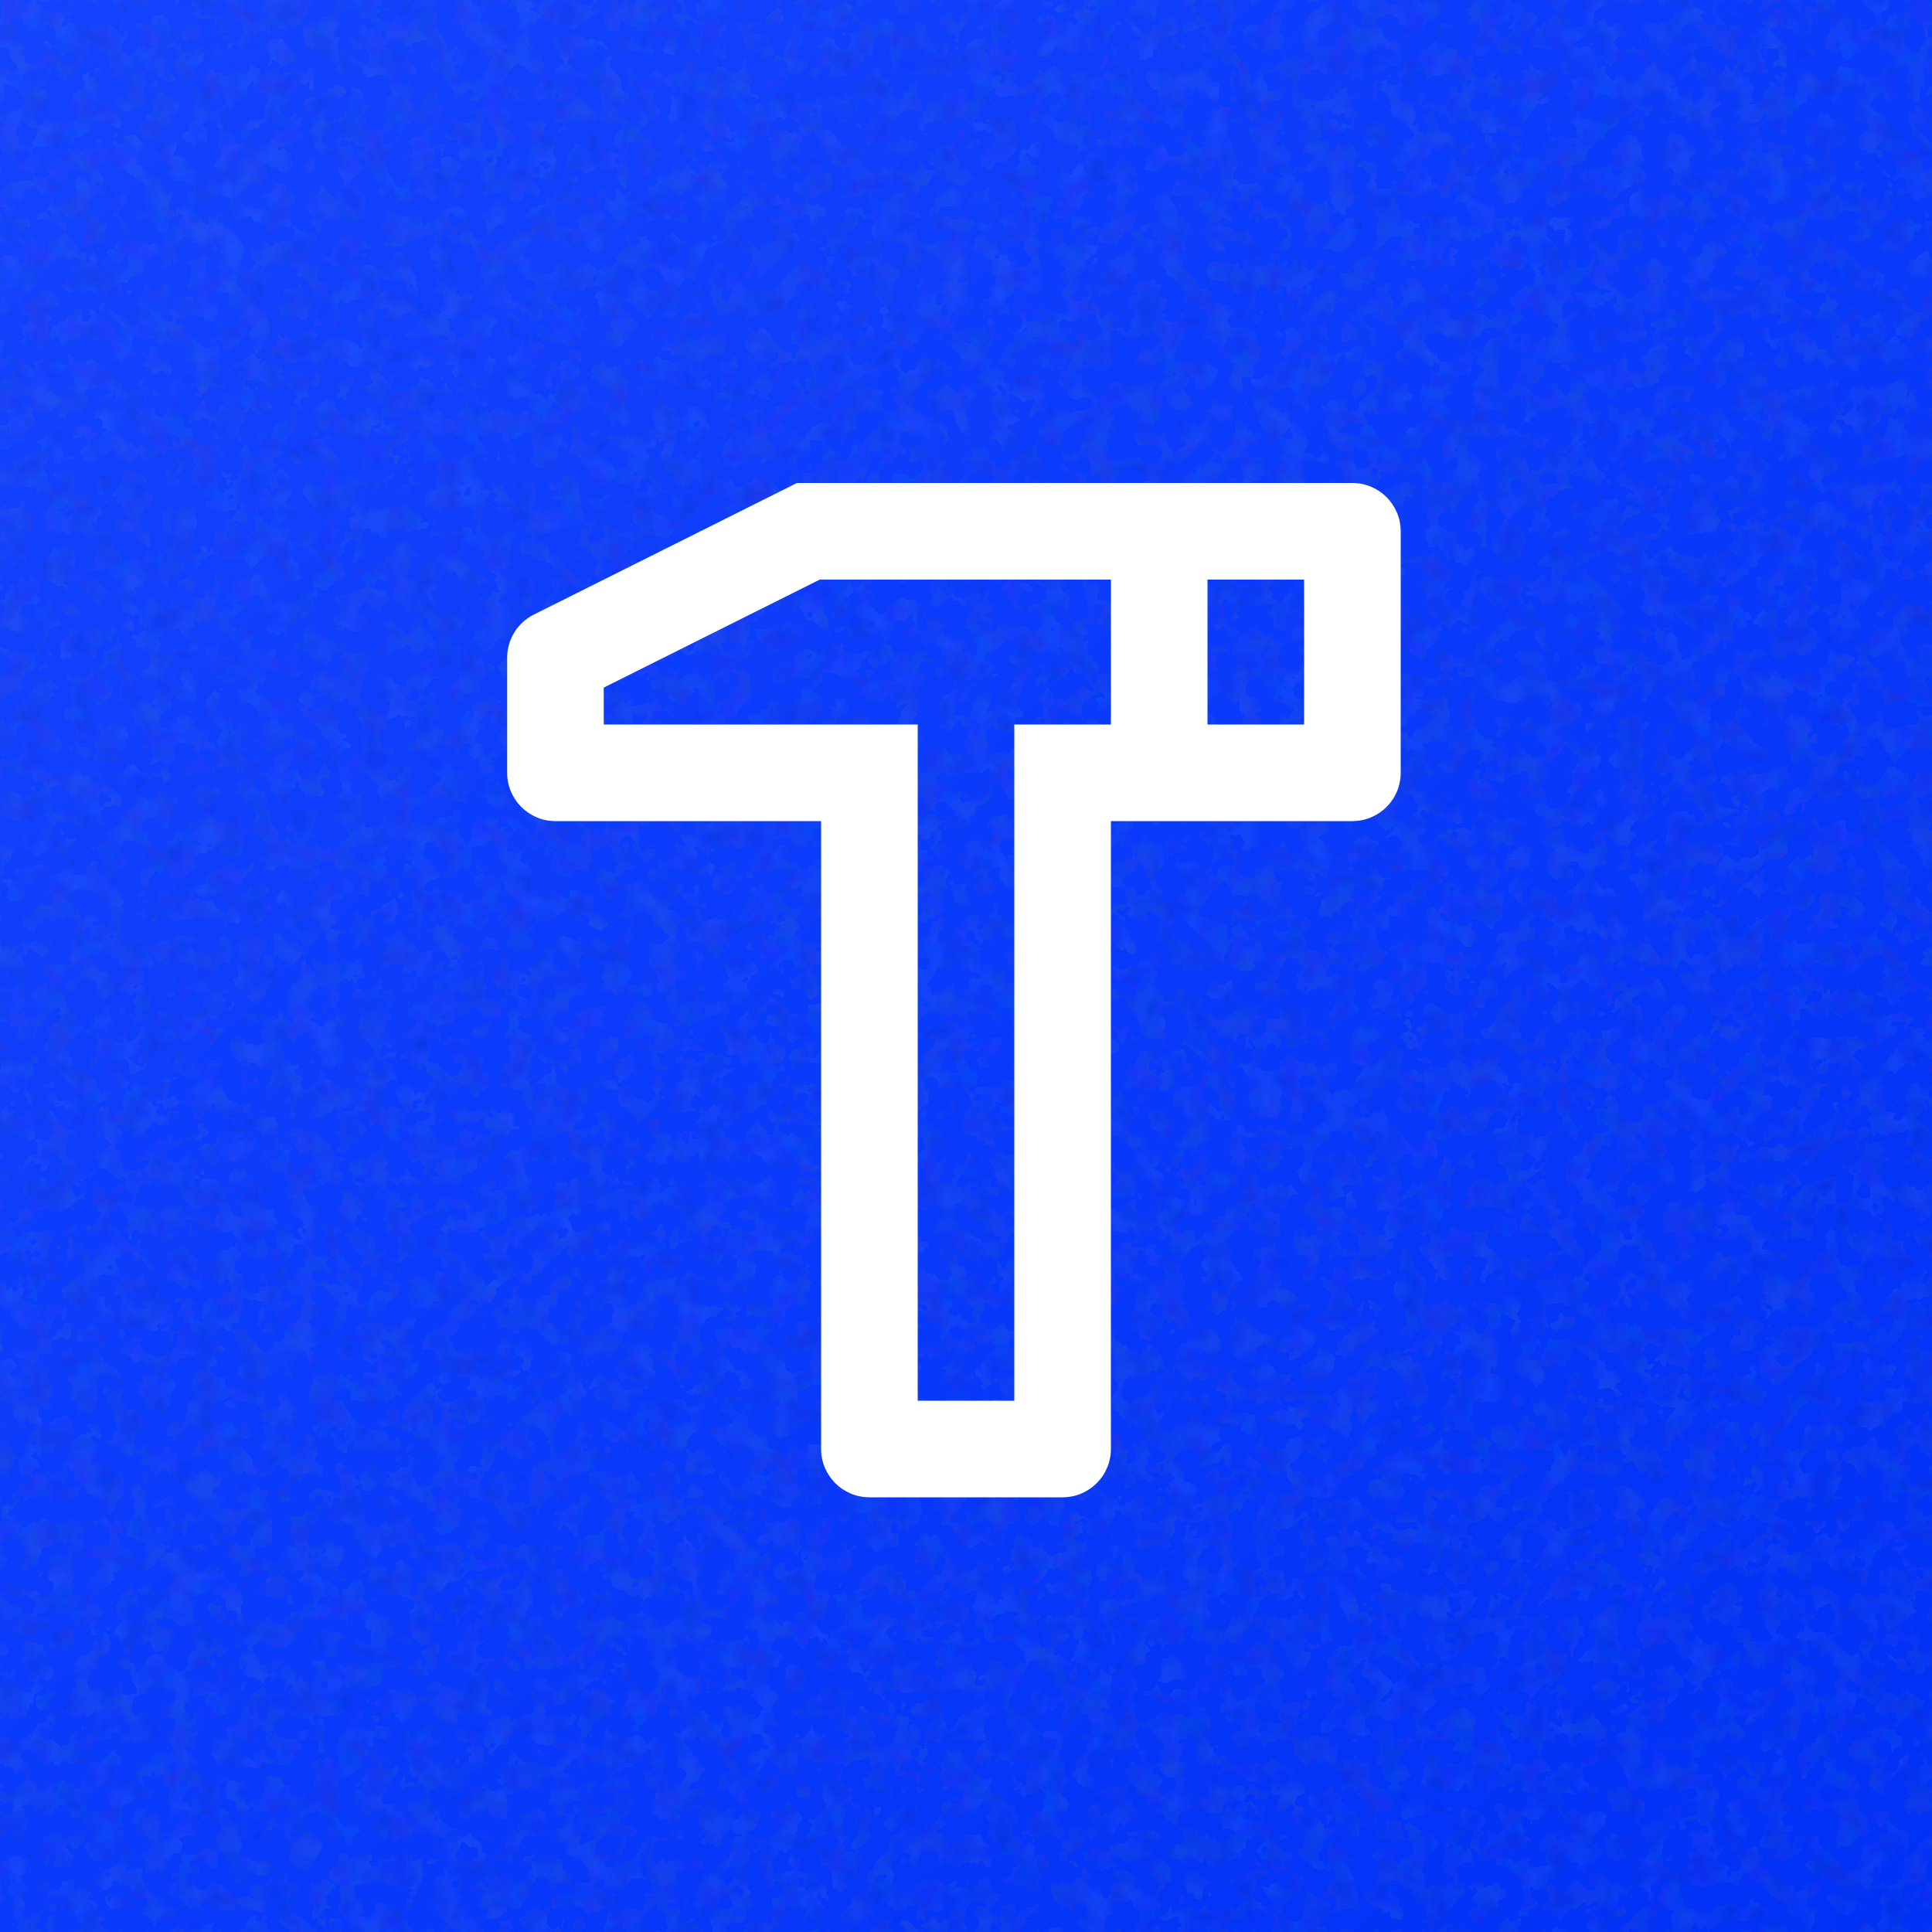
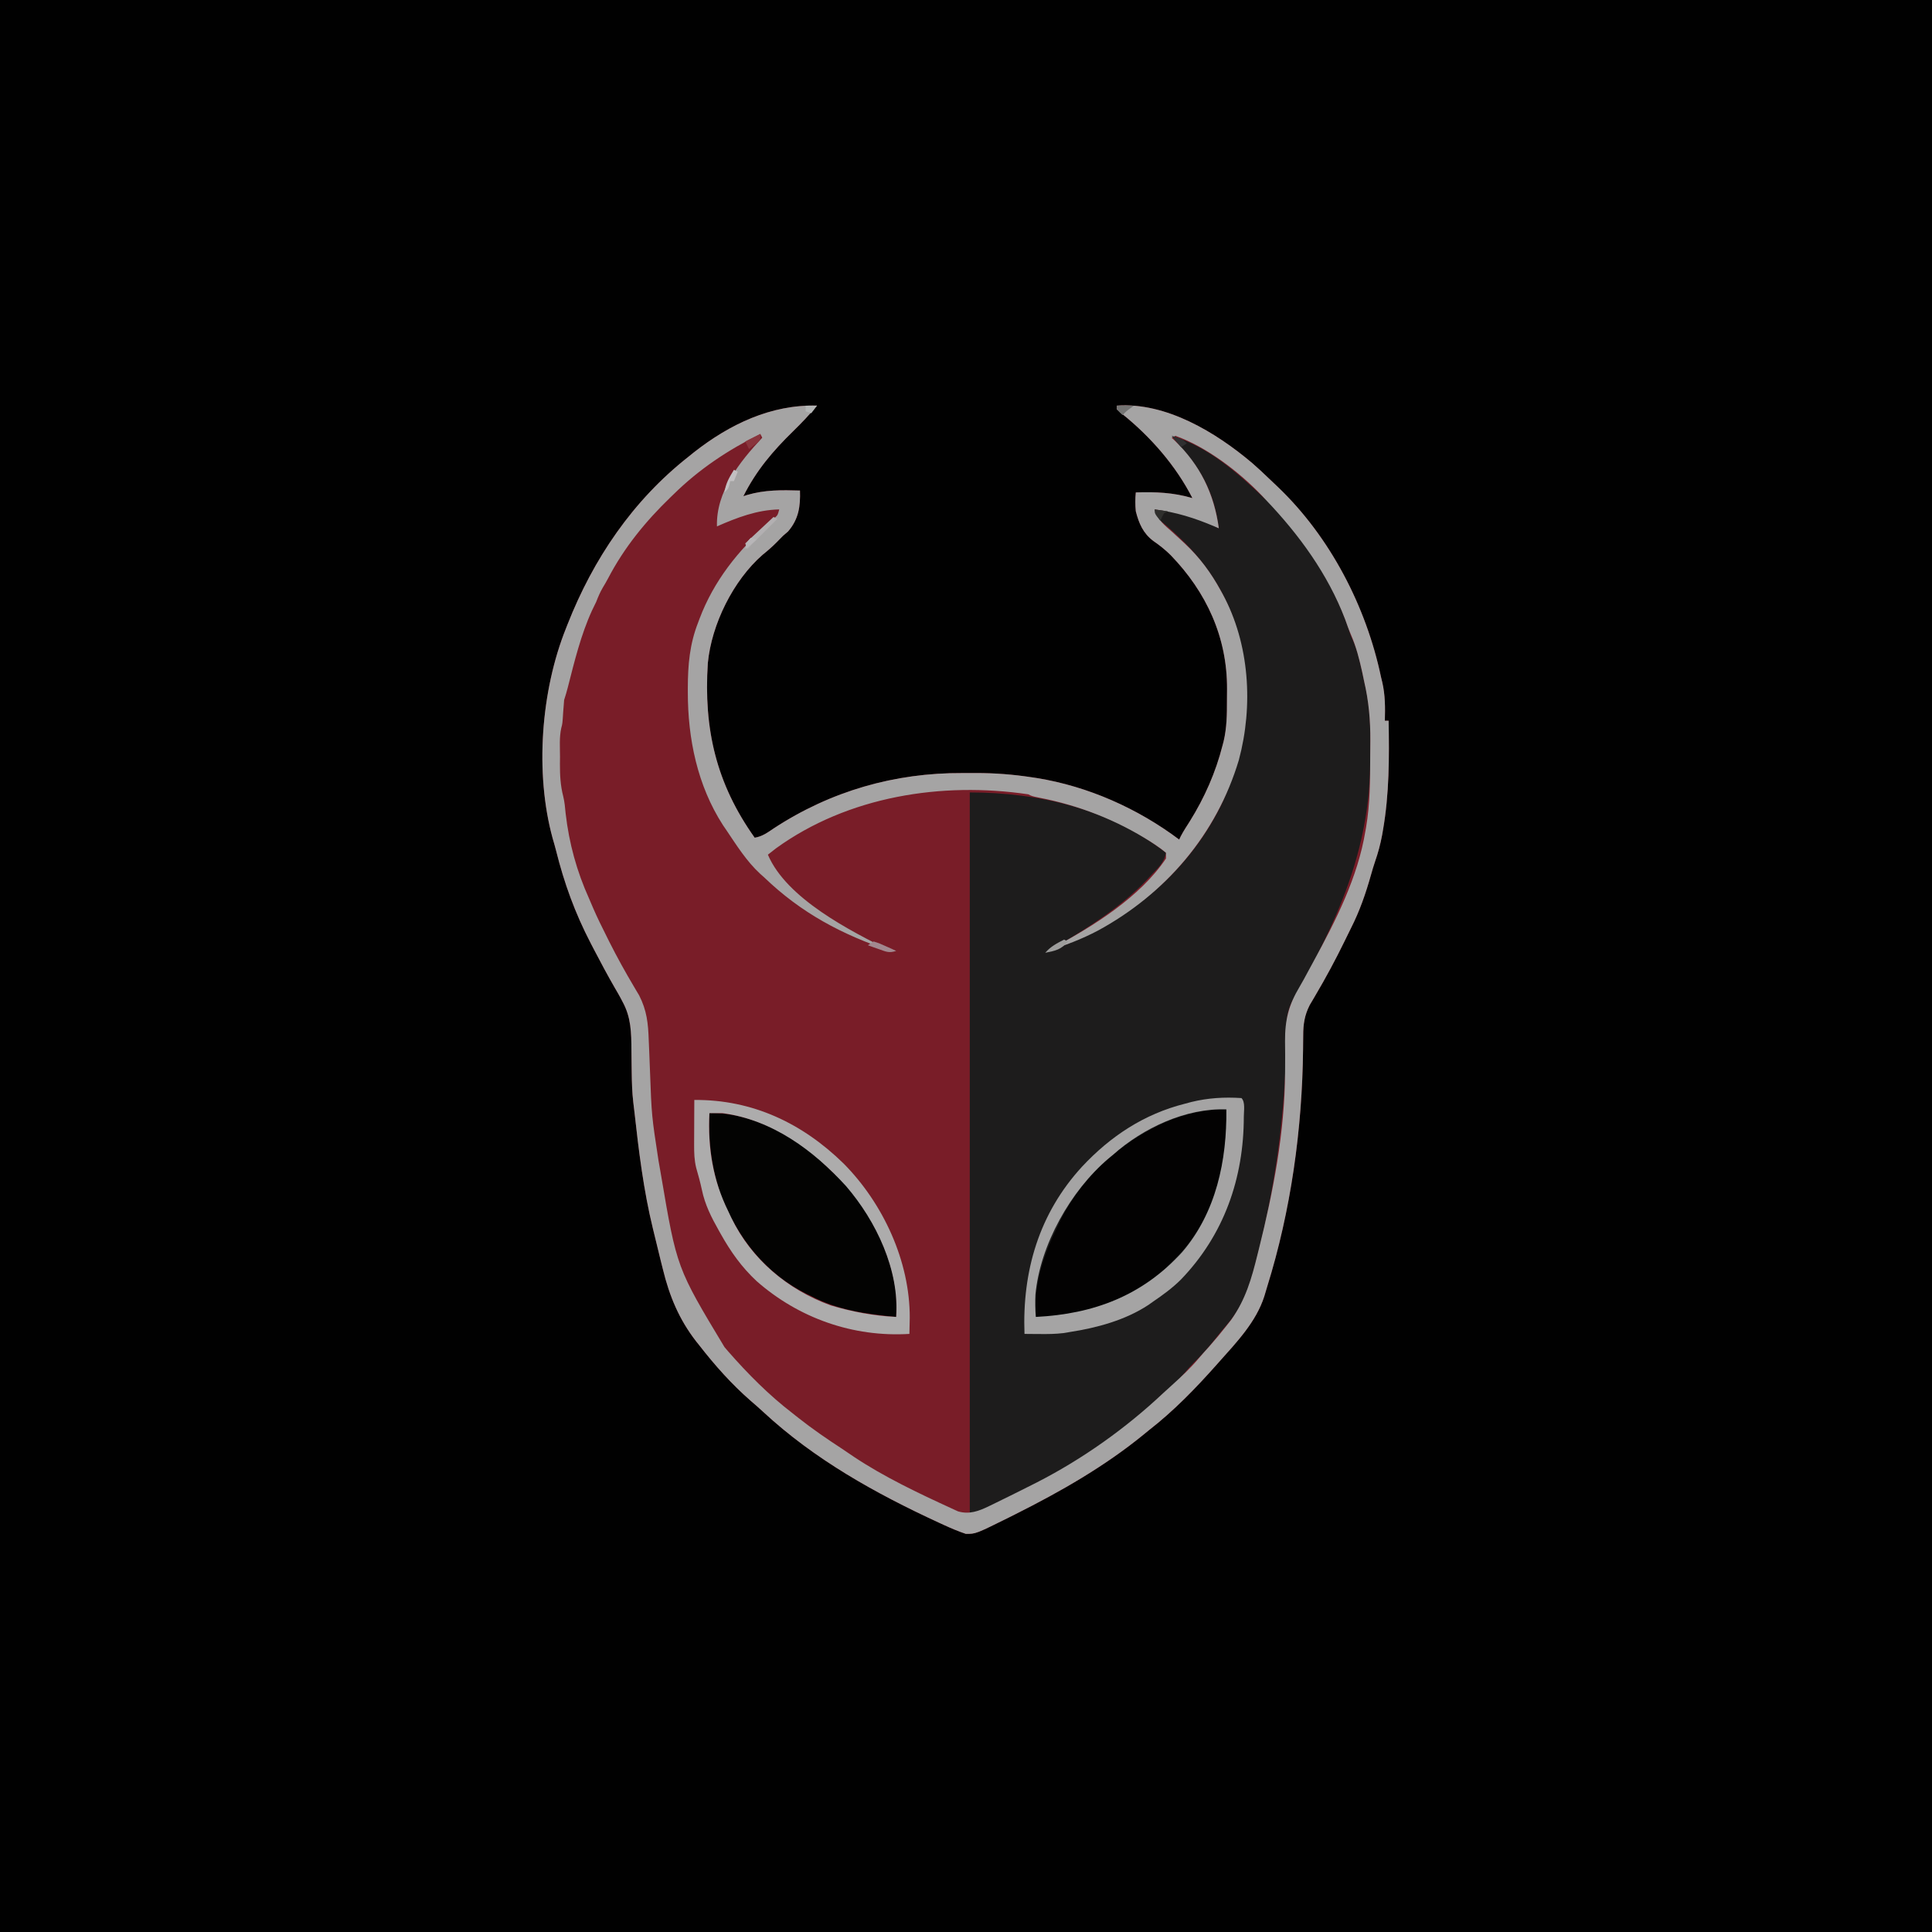
- <svg xmlns="http://www.w3.org/2000/svg" width="40" height="40" viewBox="0 0 40 40" fill="none">
-   <g clip-path="url(#clip0_15253_95095)">
-     <rect width="40" height="40" fill="#0033FF" />
-     <g filter="url(#filter0_n_15253_95095)">
-       <rect width="40" height="40" fill="url(#paint0_linear_15253_95095)" />
-     </g>
-     <path d="M28 10C28.552 10 29 10.448 29 11V16C29 16.552 28.552 17 28 17H23V30C23 30.552 22.552 31 22 31H18C17.448 31 17 30.552 17 30V17H11.5C10.948 17 10.5 16.552 10.5 16V13.618C10.5 13.239 10.714 12.893 11.053 12.724L16.5 10H28ZM23 12H16.972L12.5 14.236V15H19V29H21V15H23V12ZM27 12H25V15H27V12Z" fill="white" />
-   </g>
-   <defs>
-     <filter id="filter0_n_15253_95095" x="0" y="0" width="40" height="40" filterUnits="userSpaceOnUse" color-interpolation-filters="sRGB">
-       <feFlood flood-opacity="0" result="BackgroundImageFix" />
-       <feBlend mode="normal" in="SourceGraphic" in2="BackgroundImageFix" result="shape" />
-       <feTurbulence type="fractalNoise" baseFrequency="2 2" stitchTiles="stitch" numOctaves="3" result="noise" seed="8033" />
-       <feComponentTransfer in="noise" result="coloredNoise1">
-         <feFuncR type="linear" slope="2" intercept="-0.5" />
-         <feFuncG type="linear" slope="2" intercept="-0.5" />
-         <feFuncB type="linear" slope="2" intercept="-0.5" />
-         <feFuncA type="discrete" tableValues="1 1 1 1 1 1 1 1 1 1 1 1 1 1 1 1 1 1 1 1 1 1 1 1 1 1 1 1 1 1 1 1 1 1 1 1 1 1 1 1 1 1 1 1 1 1 1 1 1 1 1 0 0 0 0 0 0 0 0 0 0 0 0 0 0 0 0 0 0 0 0 0 0 0 0 0 0 0 0 0 0 0 0 0 0 0 0 0 0 0 0 0 0 0 0 0 0 0 0 0 " />
-       </feComponentTransfer>
-       <feComposite operator="in" in2="shape" in="coloredNoise1" result="noise1Clipped" />
-       <feComponentTransfer in="noise1Clipped" result="color1">
-         <feFuncA type="table" tableValues="0 0.06" />
-       </feComponentTransfer>
-       <feMerge result="effect1_noise_15253_95095">
-         <feMergeNode in="shape" />
-         <feMergeNode in="color1" />
-       </feMerge>
-     </filter>
-     <linearGradient id="paint0_linear_15253_95095" x1="0" y1="0" x2="40" y2="40" gradientUnits="userSpaceOnUse">
-       <stop stop-color="#1443FF" />
-       <stop offset="1" stop-color="#0031F5" />
-     </linearGradient>
-     <clipPath id="clip0_15253_95095">
-       <rect width="40" height="40" fill="white" />
-     </clipPath>
-   </defs>
+ <svg xmlns="http://www.w3.org/2000/svg" version="1.1" width="1024" height="1024">
+   <path d="M0 0 C337.92 0 675.84 0 1024 0 C1024 337.92 1024 675.84 1024 1024 C686.08 1024 348.16 1024 0 1024 C0 686.08 0 348.16 0 0 Z " fill="#010101" transform="translate(0,0)" />
+   <path d="M0 0 C-3.929 4.743 -8.062 9.109 -12.472 13.406 C-23.329 23.988 -32.149 34.351 -39 48 C-38.343 47.783 -37.685 47.567 -37.008 47.344 C-27.604 44.591 -18.693 44.709 -9 45 C-8.722 53.364 -9.669 60.129 -15.312 66.688 C-16.643 67.832 -16.643 67.832 -18 69 C-19.111 70.119 -20.214 71.244 -21.312 72.375 C-23.682 74.77 -26.118 76.901 -28.75 79 C-44.372 92.593 -55.874 115.92 -57.832 136.427 C-60.112 171.405 -53.391 200.366 -33 229 C-28.996 228.379 -26.091 226.223 -22.812 224 C7.295 204.305 41.218 194.546 77.136 194.739 C79.499 194.75 81.86 194.739 84.223 194.727 C94.306 194.717 104.028 195.473 114 197 C114.867 197.13 115.733 197.26 116.626 197.394 C143.791 201.811 170.049 213.506 192 230 C192.255 229.457 192.51 228.915 192.773 228.355 C194.23 225.558 195.919 222.966 197.625 220.312 C205.455 207.768 211.368 194.348 215 180 C215.186 179.292 215.372 178.585 215.564 177.856 C217.227 170.746 217.339 163.665 217.316 156.398 C217.313 154.333 217.336 152.27 217.361 150.205 C217.492 122.739 206.426 98.801 187.5 79.25 C184.586 76.362 181.626 74.007 178.25 71.688 C172.859 67.609 170.663 62.448 169 56 C168.664 52.61 168.663 49.387 169 46 C179.535 45.659 188.805 46.021 199 49 C190.2 31.746 176.741 16.38 161.621 4.258 C160.756 3.513 159.891 2.768 159 2 C159 1.34 159 0.68 159 0 C185.093 -1.864 211.508 14.214 230.66 30.403 C233.696 33.042 236.632 35.776 239.521 38.573 C241.058 40.056 242.615 41.518 244.172 42.98 C272.019 69.549 291.142 106.528 299 144 C299.206 144.849 299.413 145.699 299.625 146.574 C301.207 153.395 301.197 160.021 301 167 C301.66 167 302.32 167 303 167 C303.339 186.541 303.37 205.671 300 225 C299.854 225.843 299.708 226.686 299.558 227.555 C298.649 232.445 297.411 237.057 295.768 241.749 C294.98 244.058 294.299 246.378 293.641 248.727 C290.852 258.608 287.667 267.828 283.011 276.995 C281.901 279.196 280.827 281.413 279.754 283.633 C274.868 293.665 269.615 303.415 263.935 313.022 C263.451 313.847 262.967 314.673 262.469 315.523 C262.04 316.245 261.612 316.966 261.17 317.708 C258.43 323.075 257.717 327.89 257.727 333.852 C257.71 335.422 257.692 336.993 257.673 338.564 C257.666 339.387 257.659 340.211 257.652 341.06 C257.209 383.458 251.225 426.613 238.576 467.142 C238.07 468.774 237.588 470.414 237.109 472.055 C232.766 485.678 222.351 496.523 213 507 C212.549 507.509 212.098 508.018 211.633 508.542 C200.625 520.926 189.098 532.821 176 543 C174.49 544.236 174.49 544.236 172.949 545.496 C152.247 562.36 129.108 575.554 105.312 587.5 C104.143 588.088 102.973 588.676 101.767 589.281 C84.163 598.008 84.163 598.008 78.93 597.988 C74.874 596.62 71.009 594.983 67.125 593.188 C65.825 592.592 65.825 592.592 64.5 591.985 C30.93 576.473 -1.314 558.554 -28.551 533.266 C-30.684 531.292 -32.854 529.387 -35.062 527.5 C-45.248 518.63 -54.165 508.585 -62.438 497.938 C-62.959 497.288 -63.48 496.639 -64.018 495.971 C-73.05 484.32 -78.179 471.99 -81.625 457.812 C-82.003 456.311 -82.381 454.81 -82.761 453.309 C-83.699 449.568 -84.607 445.821 -85.503 442.07 C-85.961 440.162 -86.43 438.257 -86.899 436.352 C-91.935 415.779 -94.454 394.927 -96.785 373.907 C-96.961 372.348 -97.151 370.792 -97.346 369.235 C-97.967 363.995 -98.098 358.773 -98.176 353.5 C-98.188 352.732 -98.2 351.965 -98.212 351.174 C-98.261 347.978 -98.308 344.782 -98.326 341.586 C-98.387 332.345 -98.459 324.312 -103 316 C-103.323 315.378 -103.645 314.756 -103.978 314.116 C-104.944 312.321 -105.962 310.567 -107 308.812 C-110.95 301.966 -114.666 295.013 -118.312 288 C-118.816 287.033 -119.319 286.066 -119.838 285.07 C-128.263 268.832 -133.923 253.253 -138.359 235.489 C-138.888 233.437 -139.473 231.399 -140.074 229.367 C-149.593 194.748 -146.297 151.111 -133 118 C-132.622 117.033 -132.622 117.033 -132.237 116.047 C-118.547 81.209 -97.638 50.281 -68 27 C-67.098 26.269 -66.195 25.538 -65.266 24.785 C-46.348 9.918 -24.323 -0.677 0 0 Z " fill="#791D28" transform="translate(433,215)" />
+   <path d="M0 0 C19.064 5.559 34.935 19.59 49 33 C50.17 34.091 50.17 34.091 51.363 35.203 C70.149 53.221 85.955 78.191 93.965 102.922 C94.978 106.092 94.978 106.092 96.504 109.395 C98.077 113.185 99.107 116.947 100 120.938 C100.152 121.583 100.304 122.228 100.461 122.893 C101.004 125.256 101.5 127.627 102 130 C102.259 131.118 102.518 132.236 102.784 133.388 C105.014 143.8 105.403 153.809 105.281 164.437 C105.25 167.195 105.24 169.951 105.234 172.709 C105.031 219.455 87.799 257.341 65.033 297.507 C61.674 303.453 60.848 307.724 60.789 314.461 C60.764 316.214 60.737 317.968 60.71 319.721 C60.691 321.104 60.691 321.104 60.67 322.515 C60.054 361.398 54.659 399.104 44.938 436.75 C44.736 437.545 44.535 438.341 44.327 439.16 C41.422 450.526 37.898 460.861 30.188 470 C29.512 470.811 28.837 471.622 28.141 472.457 C27.434 473.296 26.728 474.135 26 475 C24.479 476.896 22.958 478.792 21.438 480.688 C18.356 484.451 15.177 487.952 11.676 491.324 C9.863 493.137 8.219 495.044 6.562 497 C3.684 500.331 0.629 503.2 -2.73 506.039 C-5.398 508.344 -7.937 510.767 -10.5 513.188 C-30.851 532.021 -78.384 571 -107 571 C-107 444.94 -107 318.88 -107 189 C-70.088 189 -32.778 197.882 -3 221 C-3.95 226.271 -7.428 229.211 -11 233 C-11.763 233.828 -12.526 234.655 -13.312 235.508 C-26.886 249.702 -43.226 259.996 -60 270 C-61.026 270.616 -62.052 271.232 -63.109 271.867 C-64.045 272.428 -64.045 272.428 -65 273 C-25.593 259.073 7.485 233.665 26.268 195.624 C29.937 187.942 32.777 180.23 35 172 C35.371 170.804 35.742 169.607 36.125 168.375 C38.728 158.334 39.446 148.528 39.438 138.188 C39.437 137.462 39.437 136.737 39.437 135.989 C39.307 105.418 28.55 78.301 6.875 56.562 C2.546 52.305 -1.874 48.193 -6.645 44.43 C-8.287 42.697 -8.615 41.327 -9 39 C2.735 40.184 14.565 43.362 25 49 C22.809 31.84 16.615 18.917 5 6 C3.974 4.775 2.952 3.547 1.938 2.312 C1.298 1.549 0.659 0.786 0 0 Z " fill="#1D1C1C" transform="translate(621,231)" />
+   <path d="M0 0 C-3.929 4.743 -8.062 9.109 -12.472 13.406 C-23.329 23.988 -32.149 34.351 -39 48 C-38.343 47.783 -37.685 47.567 -37.008 47.344 C-27.604 44.591 -18.693 44.709 -9 45 C-8.722 53.364 -9.669 60.129 -15.312 66.688 C-16.643 67.832 -16.643 67.832 -18 69 C-19.111 70.119 -20.214 71.244 -21.312 72.375 C-23.682 74.77 -26.118 76.901 -28.75 79 C-44.372 92.593 -55.874 115.92 -57.832 136.427 C-60.112 171.405 -53.391 200.366 -33 229 C-28.996 228.379 -26.091 226.223 -22.812 224 C7.295 204.305 41.218 194.546 77.136 194.739 C79.499 194.75 81.86 194.739 84.223 194.727 C94.306 194.717 104.028 195.473 114 197 C114.867 197.13 115.733 197.26 116.626 197.394 C143.791 201.811 170.049 213.506 192 230 C192.255 229.457 192.51 228.915 192.773 228.355 C194.23 225.558 195.919 222.966 197.625 220.312 C205.455 207.768 211.368 194.348 215 180 C215.186 179.292 215.372 178.585 215.564 177.856 C217.227 170.746 217.339 163.665 217.316 156.398 C217.313 154.333 217.336 152.27 217.361 150.205 C217.492 122.739 206.426 98.801 187.5 79.25 C184.586 76.362 181.626 74.007 178.25 71.688 C172.859 67.609 170.663 62.448 169 56 C168.664 52.61 168.663 49.387 169 46 C179.535 45.659 188.805 46.021 199 49 C190.2 31.746 176.741 16.38 161.621 4.258 C160.756 3.513 159.891 2.768 159 2 C159 1.34 159 0.68 159 0 C185.093 -1.864 211.508 14.214 230.66 30.403 C233.696 33.042 236.632 35.776 239.521 38.573 C241.058 40.056 242.615 41.518 244.172 42.98 C272.019 69.549 291.142 106.528 299 144 C299.206 144.849 299.413 145.699 299.625 146.574 C301.207 153.395 301.197 160.021 301 167 C301.66 167 302.32 167 303 167 C303.339 186.541 303.37 205.671 300 225 C299.854 225.843 299.708 226.686 299.558 227.555 C298.649 232.445 297.411 237.057 295.768 241.749 C294.98 244.058 294.299 246.378 293.641 248.727 C290.852 258.608 287.667 267.828 283.011 276.995 C281.901 279.196 280.827 281.413 279.754 283.633 C274.868 293.665 269.615 303.415 263.935 313.022 C263.451 313.847 262.967 314.673 262.469 315.523 C262.04 316.245 261.612 316.966 261.17 317.708 C258.43 323.075 257.717 327.89 257.727 333.852 C257.71 335.422 257.692 336.993 257.673 338.564 C257.666 339.387 257.659 340.211 257.652 341.06 C257.209 383.458 251.225 426.613 238.576 467.142 C238.07 468.774 237.588 470.414 237.109 472.055 C232.766 485.678 222.351 496.523 213 507 C212.549 507.509 212.098 508.018 211.633 508.542 C200.625 520.926 189.098 532.821 176 543 C174.49 544.236 174.49 544.236 172.949 545.496 C152.247 562.36 129.108 575.554 105.312 587.5 C104.143 588.088 102.973 588.676 101.767 589.281 C84.163 598.008 84.163 598.008 78.93 597.988 C74.874 596.62 71.009 594.983 67.125 593.188 C65.825 592.592 65.825 592.592 64.5 591.985 C30.93 576.473 -1.314 558.554 -28.551 533.266 C-30.684 531.292 -32.854 529.387 -35.062 527.5 C-45.248 518.63 -54.165 508.585 -62.438 497.938 C-62.959 497.288 -63.48 496.639 -64.018 495.971 C-73.05 484.32 -78.179 471.99 -81.625 457.812 C-82.003 456.311 -82.381 454.81 -82.761 453.309 C-83.699 449.568 -84.607 445.821 -85.503 442.07 C-85.961 440.162 -86.43 438.257 -86.899 436.352 C-91.935 415.779 -94.454 394.927 -96.785 373.907 C-96.961 372.348 -97.151 370.792 -97.346 369.235 C-97.967 363.995 -98.098 358.773 -98.176 353.5 C-98.188 352.732 -98.2 351.965 -98.212 351.174 C-98.261 347.978 -98.308 344.782 -98.326 341.586 C-98.387 332.345 -98.459 324.312 -103 316 C-103.323 315.378 -103.645 314.756 -103.978 314.116 C-104.944 312.321 -105.962 310.567 -107 308.812 C-110.95 301.966 -114.666 295.013 -118.312 288 C-118.816 287.033 -119.319 286.066 -119.838 285.07 C-128.263 268.832 -133.923 253.253 -138.359 235.489 C-138.888 233.437 -139.473 231.399 -140.074 229.367 C-149.593 194.748 -146.297 151.111 -133 118 C-132.622 117.033 -132.622 117.033 -132.237 116.047 C-118.547 81.209 -97.638 50.281 -68 27 C-67.098 26.269 -66.195 25.538 -65.266 24.785 C-46.348 9.918 -24.323 -0.677 0 0 Z M-30 15 C-47.145 23.498 -62.327 33.57 -76 47 C-76.812 47.784 -76.812 47.784 -77.641 48.583 C-90.818 61.299 -102.213 75.262 -110.711 91.562 C-111.598 93.239 -112.545 94.885 -113.539 96.5 C-114.972 98.952 -115.981 101.354 -117 104 C-117.747 105.543 -118.497 107.085 -119.25 108.625 C-125.129 121.525 -128.525 135.524 -132.02 149.219 C-132.611 151.498 -133.255 153.766 -134 156 C-134.201 158.143 -134.363 160.29 -134.5 162.438 C-134.894 168.618 -134.894 168.618 -135.507 170.822 C-136.634 175.801 -136.185 181.107 -136.188 186.188 C-136.2 187.382 -136.212 188.576 -136.225 189.807 C-136.234 195.779 -135.989 201.246 -134.488 207.034 C-133.734 210.071 -133.494 213.14 -133.188 216.25 C-131.378 231.956 -127.303 246.814 -120.802 261.21 C-120.05 262.889 -119.338 264.584 -118.629 266.281 C-116.472 271.323 -114.008 276.218 -111.562 281.125 C-111.041 282.172 -110.52 283.22 -109.983 284.299 C-105.912 292.385 -101.551 300.267 -96.922 308.047 C-96.452 308.846 -95.981 309.645 -95.496 310.469 C-95.085 311.154 -94.675 311.839 -94.252 312.545 C-90.154 320.582 -89.456 327.358 -89.156 336.309 C-89.072 338.266 -88.987 340.223 -88.902 342.18 C-88.757 345.599 -88.629 349.018 -88.5 352.438 C-87.622 376.372 -87.622 376.372 -84 400 C-83.512 402.663 -83.06 405.331 -82.605 408 C-74.291 457.02 -74.291 457.02 -49 499 C-48.337 499.773 -47.675 500.547 -46.992 501.344 C-36.632 513.161 -25.474 524.423 -13 534 C-11.998 534.795 -10.997 535.591 -9.965 536.41 C-2.459 542.338 5.351 547.699 13.359 552.922 C15.51 554.335 17.628 555.795 19.75 557.25 C35.672 567.829 53.869 576.476 71.25 584.438 C72.41 584.972 73.57 585.507 74.766 586.059 C80.854 587.831 85.868 585.881 91.395 583.191 C91.979 582.91 92.564 582.628 93.166 582.337 C95.054 581.423 96.933 580.494 98.812 579.562 C100.129 578.916 101.446 578.269 102.763 577.622 C106.52 575.769 110.262 573.889 114 572 C115.324 571.332 115.324 571.332 116.674 570.65 C140.869 558.255 163.74 541.994 183.51 523.388 C185.047 521.956 186.604 520.548 188.168 519.145 C193.182 514.638 198.031 510.118 202.371 504.941 C204.13 502.845 205.967 500.834 207.812 498.812 C211.036 495.176 214.123 491.445 217.125 487.625 C218.304 486.128 218.304 486.128 219.508 484.602 C227.205 473.797 230.375 462.651 233.5 449.938 C233.737 448.992 233.974 448.047 234.218 447.072 C241.873 416.453 247.96 385.075 248.117 353.418 C248.125 352.493 248.133 351.567 248.142 350.614 C248.179 346.028 248.177 341.45 248.095 336.865 C248.032 325.52 250.045 317.621 255.872 307.897 C257.356 305.401 258.722 302.849 260.093 300.29 C261.115 298.383 262.151 296.483 263.191 294.585 C274.967 272.998 286.687 249.995 290.688 225.5 C290.804 224.857 290.921 224.214 291.041 223.551 C293.168 211.123 293.213 198.525 293.24 185.954 C293.25 183.203 293.281 180.452 293.312 177.701 C293.378 166.732 292.472 156.699 290 146 C289.657 144.357 289.315 142.714 288.973 141.07 C287.45 134.331 285.82 127.77 283.043 121.418 C281.859 118.672 280.882 115.878 279.875 113.062 C270.698 89.173 255.545 68.4 238 50 C237.261 49.209 236.523 48.417 235.762 47.602 C223.762 35.097 206.496 21.841 190 16 C189.34 16.33 188.68 16.66 188 17 C188.496 17.461 188.993 17.923 189.504 18.398 C203.079 31.433 210.484 46.553 213 65 C211.857 64.511 211.857 64.511 210.691 64.012 C200.026 59.498 190.522 56.514 179 55 C180.432 60.568 184.44 63.507 188.562 67.188 C190.025 68.53 191.484 69.875 192.941 71.223 C193.644 71.873 194.347 72.522 195.071 73.192 C202.922 80.55 208.843 88.57 214 98 C214.345 98.622 214.689 99.245 215.044 99.886 C229.315 126.2 231.348 159.079 223.609 187.84 C211.839 227.184 184.789 258.742 148.957 278.223 C140.25 282.815 131.43 286.182 122 289 C123.102 288.417 124.204 287.835 125.34 287.234 C146.41 275.92 171.418 260.373 185 240 C185 239.01 185 238.02 185 237 C183.013 235.317 181.107 233.916 178.938 232.5 C178.282 232.069 177.627 231.637 176.951 231.193 C158.773 219.629 138.928 211.882 117.859 207.797 C114 207 114 207 112 206 C66.169 199.227 16.492 207.027 -21.688 234.625 C-23.135 235.737 -24.578 236.856 -26 238 C-16.116 261.282 17.739 278.455 39 289 C13.189 280.351 -8.365 268.886 -28 250 C-29.04 249.072 -29.04 249.072 -30.102 248.125 C-37.31 241.48 -42.56 233.088 -48 225 C-48.601 224.123 -49.201 223.247 -49.82 222.344 C-63.374 201.309 -68.448 176.529 -68.438 151.875 C-68.438 151.104 -68.439 150.333 -68.44 149.539 C-68.409 137.392 -67.472 126.41 -63 115 C-62.614 113.965 -62.614 113.965 -62.221 112.909 C-54.632 92.83 -41.759 76.76 -25.863 62.58 C-25.245 62.025 -24.628 61.47 -23.992 60.898 C-23.439 60.41 -22.886 59.922 -22.316 59.419 C-20.744 57.92 -20.744 57.92 -20 55 C-31.789 55.27 -42.313 59.314 -53 64 C-53.557 45.62 -40.98 29.752 -29 17 C-29.495 16.01 -29.495 16.01 -30 15 Z " fill="#A5A4A4" transform="translate(433,215)" />
+   <path d="M0 0 C0.622 26.919 -5.755 56.11 -24.562 76.438 C-26.357 78.31 -28.177 80.155 -30 82 C-30.874 82.982 -30.874 82.982 -31.766 83.984 C-39.663 92.68 -51.19 98.749 -62 103 C-62.861 103.357 -63.722 103.714 -64.609 104.082 C-75.764 108.289 -89.062 110.394 -101 110 C-102.289 92.44 -96.604 76.581 -89 61 C-88.517 60.005 -88.033 59.01 -87.535 57.984 C-76.743 37.057 -59.73 20.75 -39 10 C-38.074 9.517 -37.149 9.033 -36.195 8.535 C-24.992 3.066 -12.475 -0.085 0 0 Z " fill="#030202" transform="translate(650,588)" />
+   <path d="M0 0 C21.187 -0.674 44.112 11.525 59.375 25.562 C61.266 27.359 63.132 29.179 65 31 C65.705 31.632 66.41 32.263 67.137 32.914 C83.571 48.049 96.6 73.774 99 96 C99.139 100.007 99.124 103.993 99 108 C83.338 106.51 68.086 104.402 54 97 C53.135 96.582 52.27 96.165 51.379 95.734 C28.32 84.088 13.655 64.435 5.062 40.418 C0.827 26.792 -0.569 14.255 0 0 Z " fill="#030302" transform="translate(376,590)" />
+   <path d="M0 0 C2.142 2.142 1.24 6.859 1.25 9.812 C1.235 42.472 -9.239 72.492 -32.109 96.211 C-36.645 100.713 -41.724 104.416 -47 108 C-47.763 108.541 -48.526 109.083 -49.312 109.641 C-61.571 117.728 -76.625 121.786 -91 124 C-92.11 124.187 -93.22 124.374 -94.363 124.566 C-98.585 125.07 -102.692 125.11 -106.938 125.062 C-107.717 125.058 -108.496 125.053 -109.299 125.049 C-111.199 125.037 -113.1 125.019 -115 125 C-116.239 91.786 -107.338 61.222 -84.496 36.363 C-69.391 20.187 -51.611 8.462 -30 3 C-28.893 2.702 -27.785 2.404 -26.645 2.098 C-17.737 -0.086 -9.121 -0.597 0 0 Z M-68 30 C-69.207 30.994 -69.207 30.994 -70.438 32.008 C-90.511 49.008 -106.732 77.74 -109.206 104.204 C-109.39 108.15 -109.289 112.062 -109 116 C-78.246 114.449 -52.563 104.76 -31.417 81.65 C-13.33 60.577 -7.703 32.914 -8 6 C-29.462 5.173 -52.32 16.007 -68 30 Z " fill="#A5A4A4" transform="translate(658,582)" />
+   <path d="M0 0 C30.866 -0.253 57.348 12.356 79.188 33.75 C100.118 54.913 114.279 85.512 114.188 115.438 C114.15 118.293 114.083 121.145 114 124 C84.203 125.822 55.393 115.702 33 96 C25.107 88.642 19.269 80.426 14 71 C13.675 70.425 13.35 69.85 13.015 69.258 C9.03 62.191 5.642 55.555 4 47.562 C3.166 43.653 2.108 39.842 1 36 C-0.017 31.862 -0.115 27.986 -0.098 23.73 C-0.096 23.049 -0.095 22.368 -0.093 21.667 C-0.088 19.507 -0.075 17.347 -0.062 15.188 C-0.057 13.717 -0.053 12.246 -0.049 10.775 C-0.038 7.184 -0.021 3.592 0 0 Z M8 7 C7.063 25.221 9.847 42.514 18 59 C18.552 60.176 19.103 61.351 19.672 62.562 C30.333 84.482 49.369 100.521 72.242 108.871 C83.454 112.239 95.299 114.463 107 115 C108.728 90.091 96.422 64.326 80.5 45.75 C63.201 26.721 41.303 10.501 15 7 C12.667 6.971 10.333 6.966 8 7 Z " fill="#ADACAC" transform="translate(368,583)" />
+   <path d="M0 0 C0.66 0.33 1.32 0.66 2 1 C-3.28 6.28 -8.56 11.56 -14 17 C-14.33 16.01 -14.66 15.02 -15 14 C-10.05 9.38 -5.1 4.76 0 0 Z " fill="#B3B0B2" transform="translate(410,274)" />
+   <path d="M0 0 C0 3 0 3 -1.312 4.387 C-2.875 5.591 -4.438 6.796 -6 8 C-6.66 6.68 -7.32 5.36 -8 4 C-5.36 2.68 -2.72 1.36 0 0 Z " fill="#89343C" transform="translate(403,230)" />
+   <path d="M0 0 C2.918 0.898 2.918 0.898 6.188 2.375 C7.274 2.857 8.361 3.339 9.48 3.836 C10.312 4.22 11.143 4.604 12 5 C8.145 6.285 6.597 5.405 2.812 4.062 C1.726 3.682 0.639 3.302 -0.48 2.91 C-1.312 2.61 -2.143 2.309 -3 2 C-2.01 1.34 -1.02 0.68 0 0 Z " fill="#A2888F" transform="translate(463,499)" />
+   <path d="M0 0 C0.66 0.33 1.32 0.66 2 1 C-1.487 5.359 -4.728 5.946 -10 7 C-7.203 3.709 -3.805 1.937 0 0 Z " fill="#9D9D9C" transform="translate(564,498)" />
+   <path d="M0 0 C0.66 0.33 1.32 0.66 2 1 C1.34 2.65 0.68 4.3 0 6 C-0.66 6 -1.32 6 -2 6 C-2.124 6.619 -2.248 7.237 -2.375 7.875 C-3 10 -3 10 -5 12 C-4.424 7.245 -2.449 4.03 0 0 Z " fill="#C3C0C2" transform="translate(389,249)" />
+   <path d="M0 0 C2.31 0.33 4.62 0.66 7 1 C6.01 1.495 6.01 1.495 5 2 C3.866 4.017 3.866 4.017 3 6 C0 2.25 0 2.25 0 0 Z " fill="#2F2F2D" transform="translate(612,270)" />
+   <path d="M0 0 C2.97 0 5.94 0 9 0 C8.381 0.454 7.763 0.907 7.125 1.375 C4.941 2.971 4.941 2.971 3 5 C1.5 3.625 1.5 3.625 0 2 C0 1.34 0 0.68 0 0 Z " fill="#747473" transform="translate(592,215)" />
+   <path d="M0 0 C0.99 0.33 1.98 0.66 3 1 C0.03 3.475 0.03 3.475 -3 6 C-2.427 3.133 -2.139 2.139 0 0 Z " fill="#B8B6B8" transform="translate(398,285)" />
+   <path d="M0 0 C5.75 1.75 5.75 1.75 8 4 C7.01 4.66 6.02 5.32 5 6 C3.35 4.02 1.7 2.04 0 0 Z " fill="#2F2F30" transform="translate(621,231)" />
+   <path d="M0 0 C1.98 0 3.96 0 6 0 C4.515 1.98 4.515 1.98 3 4 C2.01 3.67 1.02 3.34 0 3 C0 2.01 0 1.02 0 0 Z " fill="#B4B6B6" transform="translate(427,215)" />
</svg>
